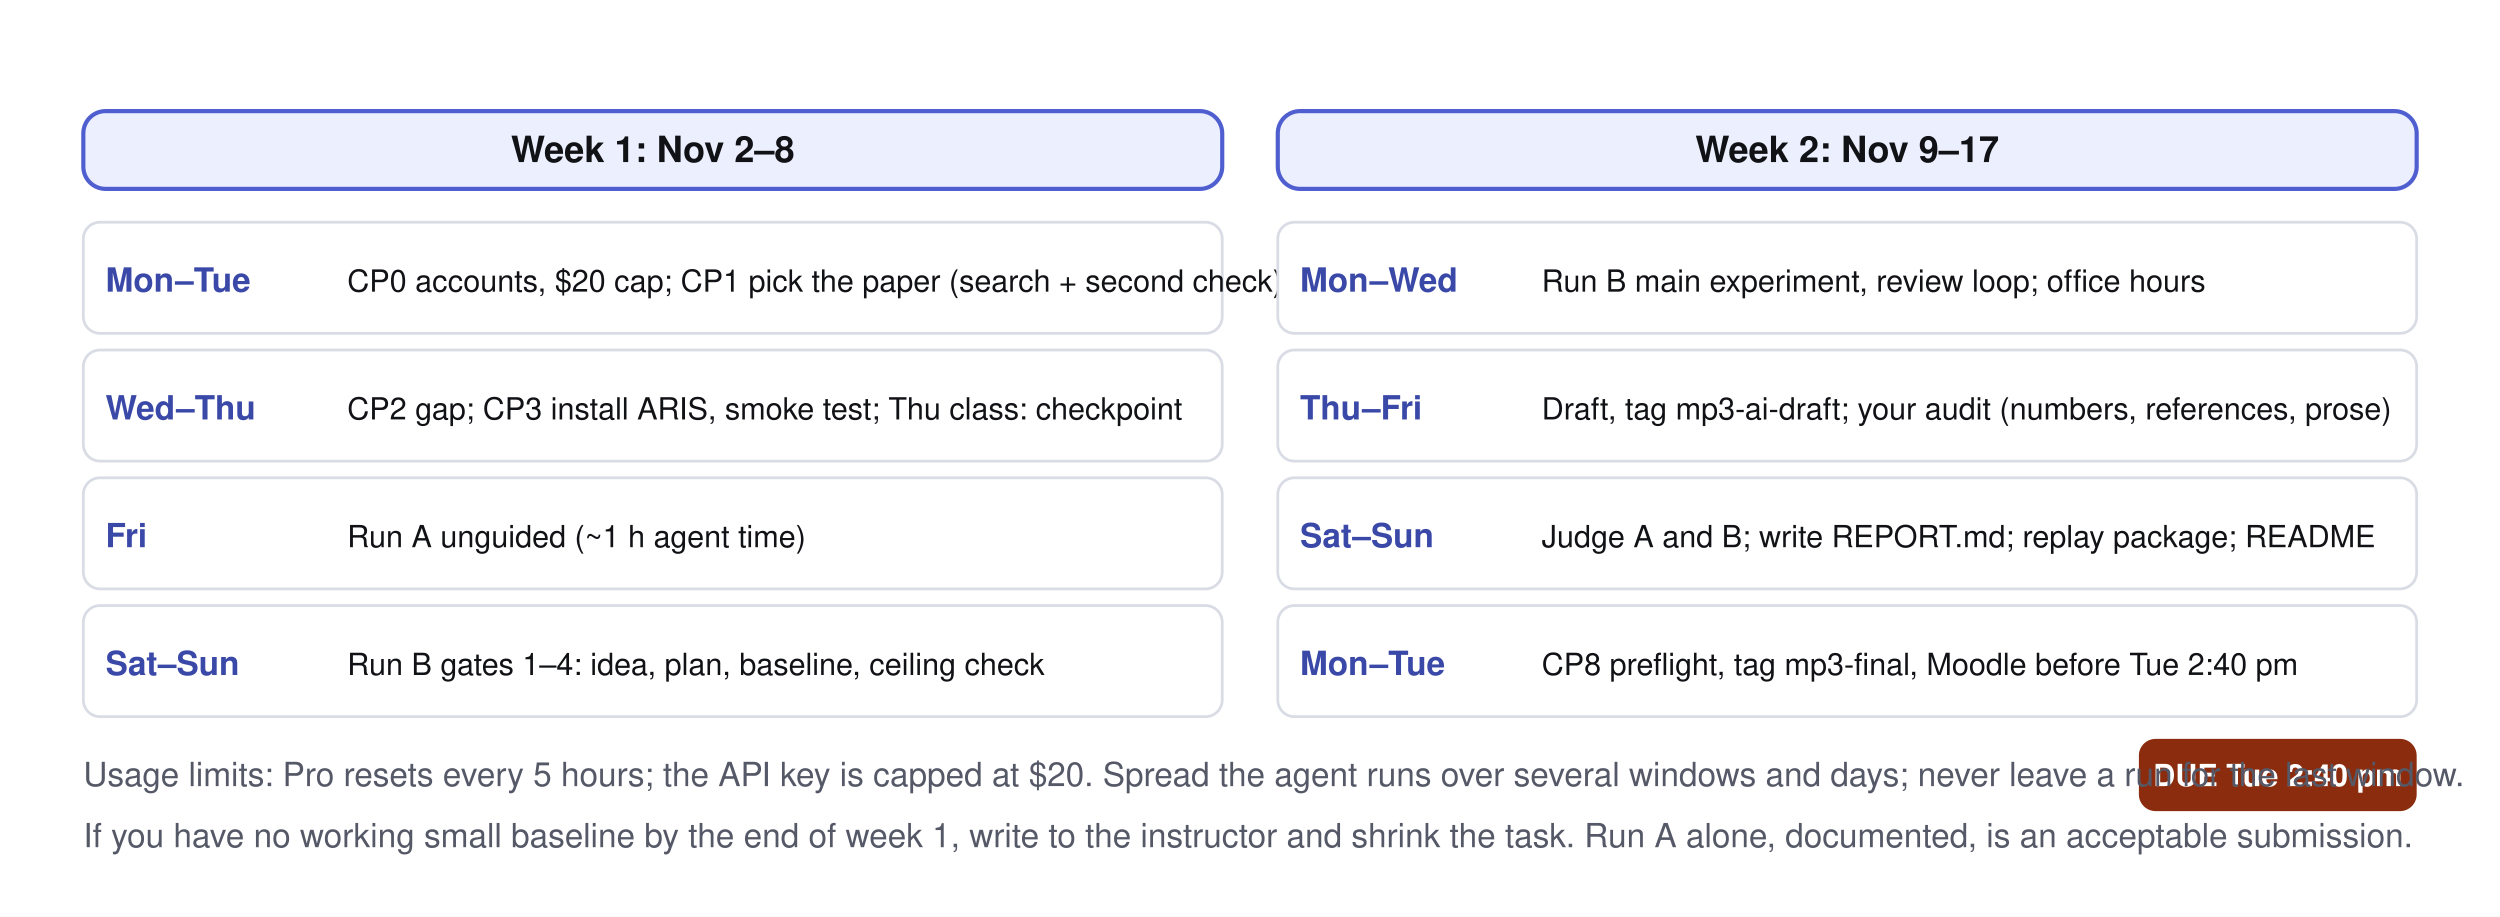
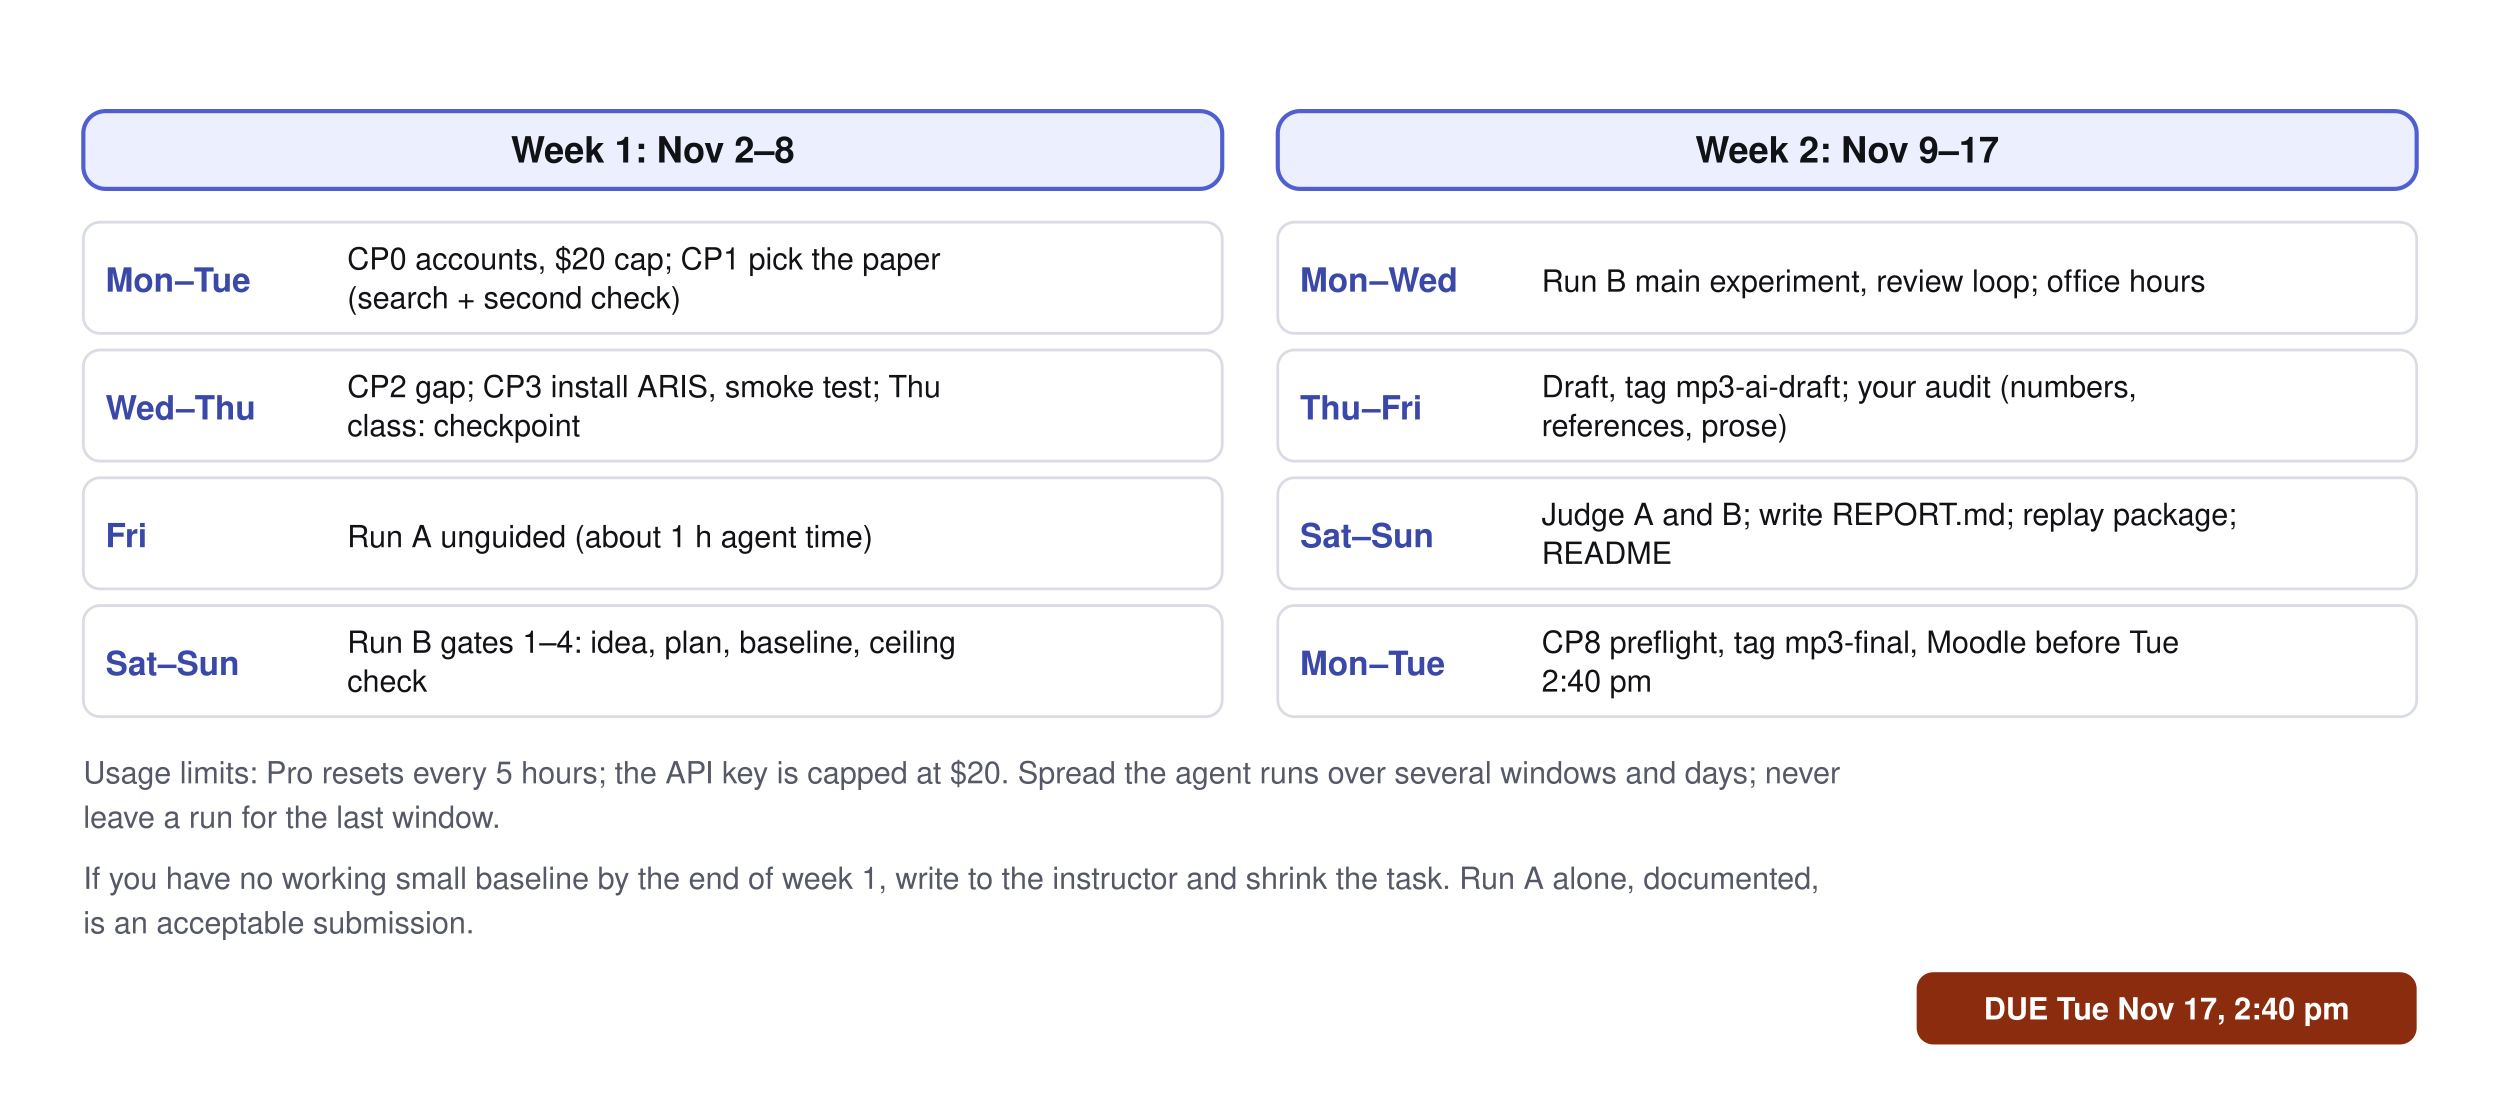
- <svg xmlns="http://www.w3.org/2000/svg" viewBox="0 0 900 330" width="900" height="330" role="img" aria-labelledby="t">
+ <svg xmlns="http://www.w3.org/2000/svg" viewBox="0 0 900 396" width="900" height="396" role="img" aria-labelledby="t">
  <defs>
    <marker id="a" viewBox="0 0 10 10" refX="9" refY="5" markerWidth="8" markerHeight="8" orient="auto-start-reverse">
      <path d="M0 0L10 5L0 10z" fill="#111216" />
    </marker>
  </defs>
-   <rect width="900" height="330" fill="#FFFFFF" />
+   <rect width="900" height="396" fill="#FFFFFF" />
  <rect x="30" y="40" width="410" height="28" rx="8" fill="#ECEFFD" stroke="#4F5FD0" stroke-width="1.5" />
-   <text x="235.0" y="58.333" text-anchor="middle" font-family="Instrument Sans, Helvetica, Arial, sans-serif" font-size="13" font-weight="600" fill="#111216">Week 1: Nov 2–8</text>
+   <text x="235" y="58.5" text-anchor="middle" font-family="Instrument Sans, Helvetica, Arial, sans-serif" font-size="13" font-weight="600" fill="#111216">Week 1: Nov 2–8</text>
  <rect x="30" y="80" width="410" height="40" rx="6" fill="#FFFFFF" stroke="#DADCE5" />
  <text x="38" y="105" text-anchor="start" font-family="Instrument Sans, Helvetica, Arial, sans-serif" font-size="12" font-weight="600" fill="#3A48A8">Mon–Tue</text>
-   <text x="125" y="105" text-anchor="start" font-family="Instrument Sans, Helvetica, Arial, sans-serif" font-size="11" font-weight="400" fill="#111216">CP0 accounts, $20 cap; CP1 pick the paper (search + second check)</text>
+   <text x="125" y="97" text-anchor="start" font-family="Instrument Sans, Helvetica, Arial, sans-serif" font-size="11" font-weight="400" fill="#111216">CP0 accounts, $20 cap; CP1 pick the paper</text>
+   <text x="125" y="111" text-anchor="start" font-family="Instrument Sans, Helvetica, Arial, sans-serif" font-size="11" font-weight="400" fill="#111216">(search + second check)</text>
  <rect x="30" y="126" width="410" height="40" rx="6" fill="#FFFFFF" stroke="#DADCE5" />
  <text x="38" y="151" text-anchor="start" font-family="Instrument Sans, Helvetica, Arial, sans-serif" font-size="12" font-weight="600" fill="#3A48A8">Wed–Thu</text>
-   <text x="125" y="151" text-anchor="start" font-family="Instrument Sans, Helvetica, Arial, sans-serif" font-size="11" font-weight="400" fill="#111216">CP2 gap; CP3 install ARIS, smoke test; Thu class: checkpoint</text>
+   <text x="125" y="143" text-anchor="start" font-family="Instrument Sans, Helvetica, Arial, sans-serif" font-size="11" font-weight="400" fill="#111216">CP2 gap; CP3 install ARIS, smoke test; Thu</text>
+   <text x="125" y="157" text-anchor="start" font-family="Instrument Sans, Helvetica, Arial, sans-serif" font-size="11" font-weight="400" fill="#111216">class: checkpoint</text>
  <rect x="30" y="172" width="410" height="40" rx="6" fill="#FFFFFF" stroke="#DADCE5" />
  <text x="38" y="197" text-anchor="start" font-family="Instrument Sans, Helvetica, Arial, sans-serif" font-size="12" font-weight="600" fill="#3A48A8">Fri</text>
-   <text x="125" y="197" text-anchor="start" font-family="Instrument Sans, Helvetica, Arial, sans-serif" font-size="11" font-weight="400" fill="#111216">Run A unguided (~1 h agent time)</text>
+   <text x="125" y="197" text-anchor="start" font-family="Instrument Sans, Helvetica, Arial, sans-serif" font-size="11" font-weight="400" fill="#111216">Run A unguided (about 1 h agent time)</text>
  <rect x="30" y="218" width="410" height="40" rx="6" fill="#FFFFFF" stroke="#DADCE5" />
  <text x="38" y="243" text-anchor="start" font-family="Instrument Sans, Helvetica, Arial, sans-serif" font-size="12" font-weight="600" fill="#3A48A8">Sat–Sun</text>
-   <text x="125" y="243" text-anchor="start" font-family="Instrument Sans, Helvetica, Arial, sans-serif" font-size="11" font-weight="400" fill="#111216">Run B gates 1–4: idea, plan, baseline, ceiling check</text>
+   <text x="125" y="235" text-anchor="start" font-family="Instrument Sans, Helvetica, Arial, sans-serif" font-size="11" font-weight="400" fill="#111216">Run B gates 1–4: idea, plan, baseline, ceiling</text>
+   <text x="125" y="249" text-anchor="start" font-family="Instrument Sans, Helvetica, Arial, sans-serif" font-size="11" font-weight="400" fill="#111216">check</text>
  <rect x="460" y="40" width="410" height="28" rx="8" fill="#ECEFFD" stroke="#4F5FD0" stroke-width="1.5" />
-   <text x="665.0" y="58.333" text-anchor="middle" font-family="Instrument Sans, Helvetica, Arial, sans-serif" font-size="13" font-weight="600" fill="#111216">Week 2: Nov 9–17</text>
+   <text x="665" y="58.5" text-anchor="middle" font-family="Instrument Sans, Helvetica, Arial, sans-serif" font-size="13" font-weight="600" fill="#111216">Week 2: Nov 9–17</text>
  <rect x="460" y="80" width="410" height="40" rx="6" fill="#FFFFFF" stroke="#DADCE5" />
  <text x="468" y="105" text-anchor="start" font-family="Instrument Sans, Helvetica, Arial, sans-serif" font-size="12" font-weight="600" fill="#3A48A8">Mon–Wed</text>
  <text x="555" y="105" text-anchor="start" font-family="Instrument Sans, Helvetica, Arial, sans-serif" font-size="11" font-weight="400" fill="#111216">Run B main experiment, review loop; office hours</text>
  <rect x="460" y="126" width="410" height="40" rx="6" fill="#FFFFFF" stroke="#DADCE5" />
  <text x="468" y="151" text-anchor="start" font-family="Instrument Sans, Helvetica, Arial, sans-serif" font-size="12" font-weight="600" fill="#3A48A8">Thu–Fri</text>
-   <text x="555" y="151" text-anchor="start" font-family="Instrument Sans, Helvetica, Arial, sans-serif" font-size="11" font-weight="400" fill="#111216">Draft, tag mp3-ai-draft; your audit (numbers, references, prose)</text>
+   <text x="555" y="143" text-anchor="start" font-family="Instrument Sans, Helvetica, Arial, sans-serif" font-size="11" font-weight="400" fill="#111216">Draft, tag mp3-ai-draft; your audit (numbers,</text>
+   <text x="555" y="157" text-anchor="start" font-family="Instrument Sans, Helvetica, Arial, sans-serif" font-size="11" font-weight="400" fill="#111216">references, prose)</text>
  <rect x="460" y="172" width="410" height="40" rx="6" fill="#FFFFFF" stroke="#DADCE5" />
  <text x="468" y="197" text-anchor="start" font-family="Instrument Sans, Helvetica, Arial, sans-serif" font-size="12" font-weight="600" fill="#3A48A8">Sat–Sun</text>
-   <text x="555" y="197" text-anchor="start" font-family="Instrument Sans, Helvetica, Arial, sans-serif" font-size="11" font-weight="400" fill="#111216">Judge A and B; write REPORT.md; replay package; README</text>
+   <text x="555" y="189" text-anchor="start" font-family="Instrument Sans, Helvetica, Arial, sans-serif" font-size="11" font-weight="400" fill="#111216">Judge A and B; write REPORT.md; replay package;</text>
+   <text x="555" y="203" text-anchor="start" font-family="Instrument Sans, Helvetica, Arial, sans-serif" font-size="11" font-weight="400" fill="#111216">README</text>
  <rect x="460" y="218" width="410" height="40" rx="6" fill="#FFFFFF" stroke="#DADCE5" />
  <text x="468" y="243" text-anchor="start" font-family="Instrument Sans, Helvetica, Arial, sans-serif" font-size="12" font-weight="600" fill="#3A48A8">Mon–Tue</text>
-   <text x="555" y="243" text-anchor="start" font-family="Instrument Sans, Helvetica, Arial, sans-serif" font-size="11" font-weight="400" fill="#111216">CP8 preflight, tag mp3-final, Moodle before Tue 2:40 pm</text>
-   <rect x="770" y="266" width="100" height="26" rx="6" fill="#8A2C0D" />
-   <text x="820" y="283" text-anchor="middle" font-family="Instrument Sans, Helvetica, Arial, sans-serif" font-size="11" font-weight="600" fill="#FFFFFF">DUE Tue 2:40 pm</text>
-   <text x="30" y="283" text-anchor="start" font-family="Instrument Sans, Helvetica, Arial, sans-serif" font-size="12" font-weight="400" fill="#555866">Usage limits: Pro resets every 5 hours; the API key is capped at $20. Spread the agent runs over several windows and days; never leave a run for the last window.</text>
-   <text x="30" y="305" text-anchor="start" font-family="Instrument Sans, Helvetica, Arial, sans-serif" font-size="12" font-weight="400" fill="#555866">If you have no working small baseline by the end of week 1, write to the instructor and shrink the task. Run A alone, documented, is an acceptable submission.</text>
+   <text x="555" y="235" text-anchor="start" font-family="Instrument Sans, Helvetica, Arial, sans-serif" font-size="11" font-weight="400" fill="#111216">CP8 preflight, tag mp3-final, Moodle before Tue</text>
+   <text x="555" y="249" text-anchor="start" font-family="Instrument Sans, Helvetica, Arial, sans-serif" font-size="11" font-weight="400" fill="#111216">2:40 pm</text>
+   <text x="30" y="282" text-anchor="start" font-family="Instrument Sans, Helvetica, Arial, sans-serif" font-size="11" font-weight="400" fill="#555866">Usage limits: Pro resets every 5 hours; the API key is capped at $20. Spread the agent runs over several windows and days; never</text>
+   <text x="30" y="298" text-anchor="start" font-family="Instrument Sans, Helvetica, Arial, sans-serif" font-size="11" font-weight="400" fill="#555866">leave a run for the last window.</text>
+   <text x="30" y="320" text-anchor="start" font-family="Instrument Sans, Helvetica, Arial, sans-serif" font-size="11" font-weight="400" fill="#555866">If you have no working small baseline by the end of week 1, write to the instructor and shrink the task. Run A alone, documented,</text>
+   <text x="30" y="336" text-anchor="start" font-family="Instrument Sans, Helvetica, Arial, sans-serif" font-size="11" font-weight="400" fill="#555866">is an acceptable submission.</text>
+   <rect x="690" y="350" width="180" height="26" rx="6" fill="#8A2C0D" />
+   <text x="780.0" y="367" text-anchor="middle" font-family="Instrument Sans, Helvetica, Arial, sans-serif" font-size="11" font-weight="600" fill="#FFFFFF">DUE Tue Nov 17, 2:40 pm</text>
</svg>
